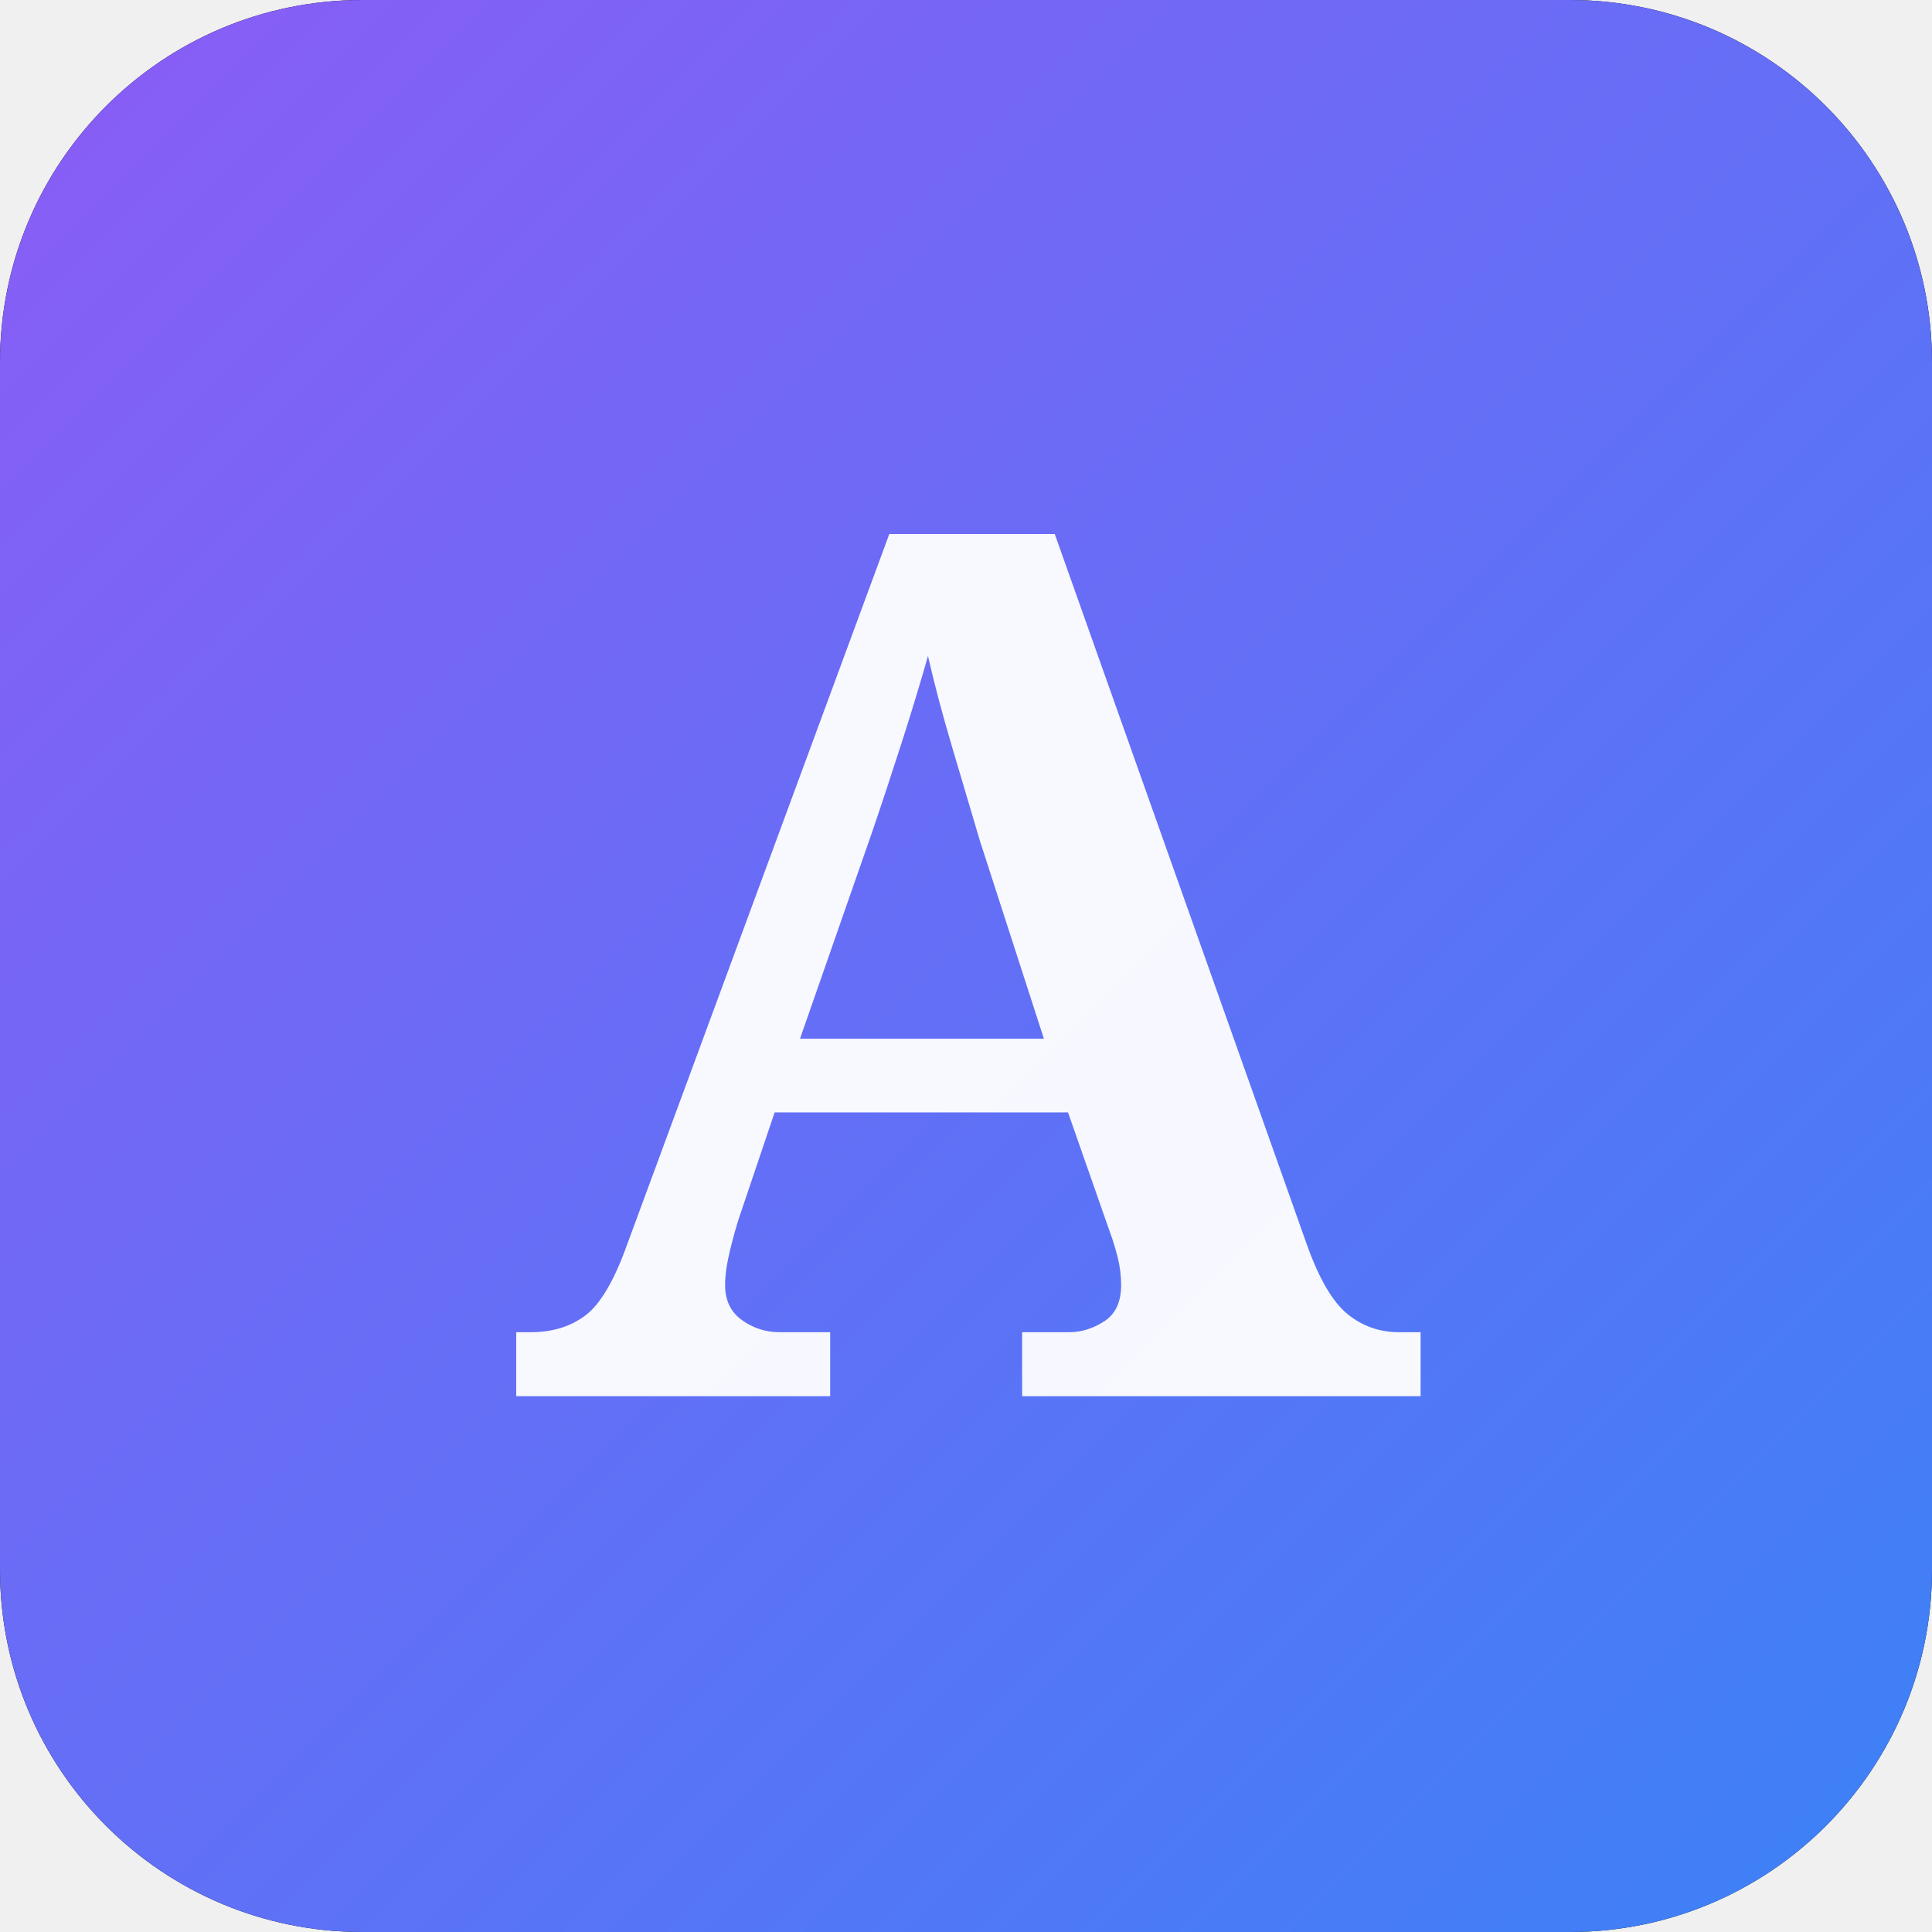
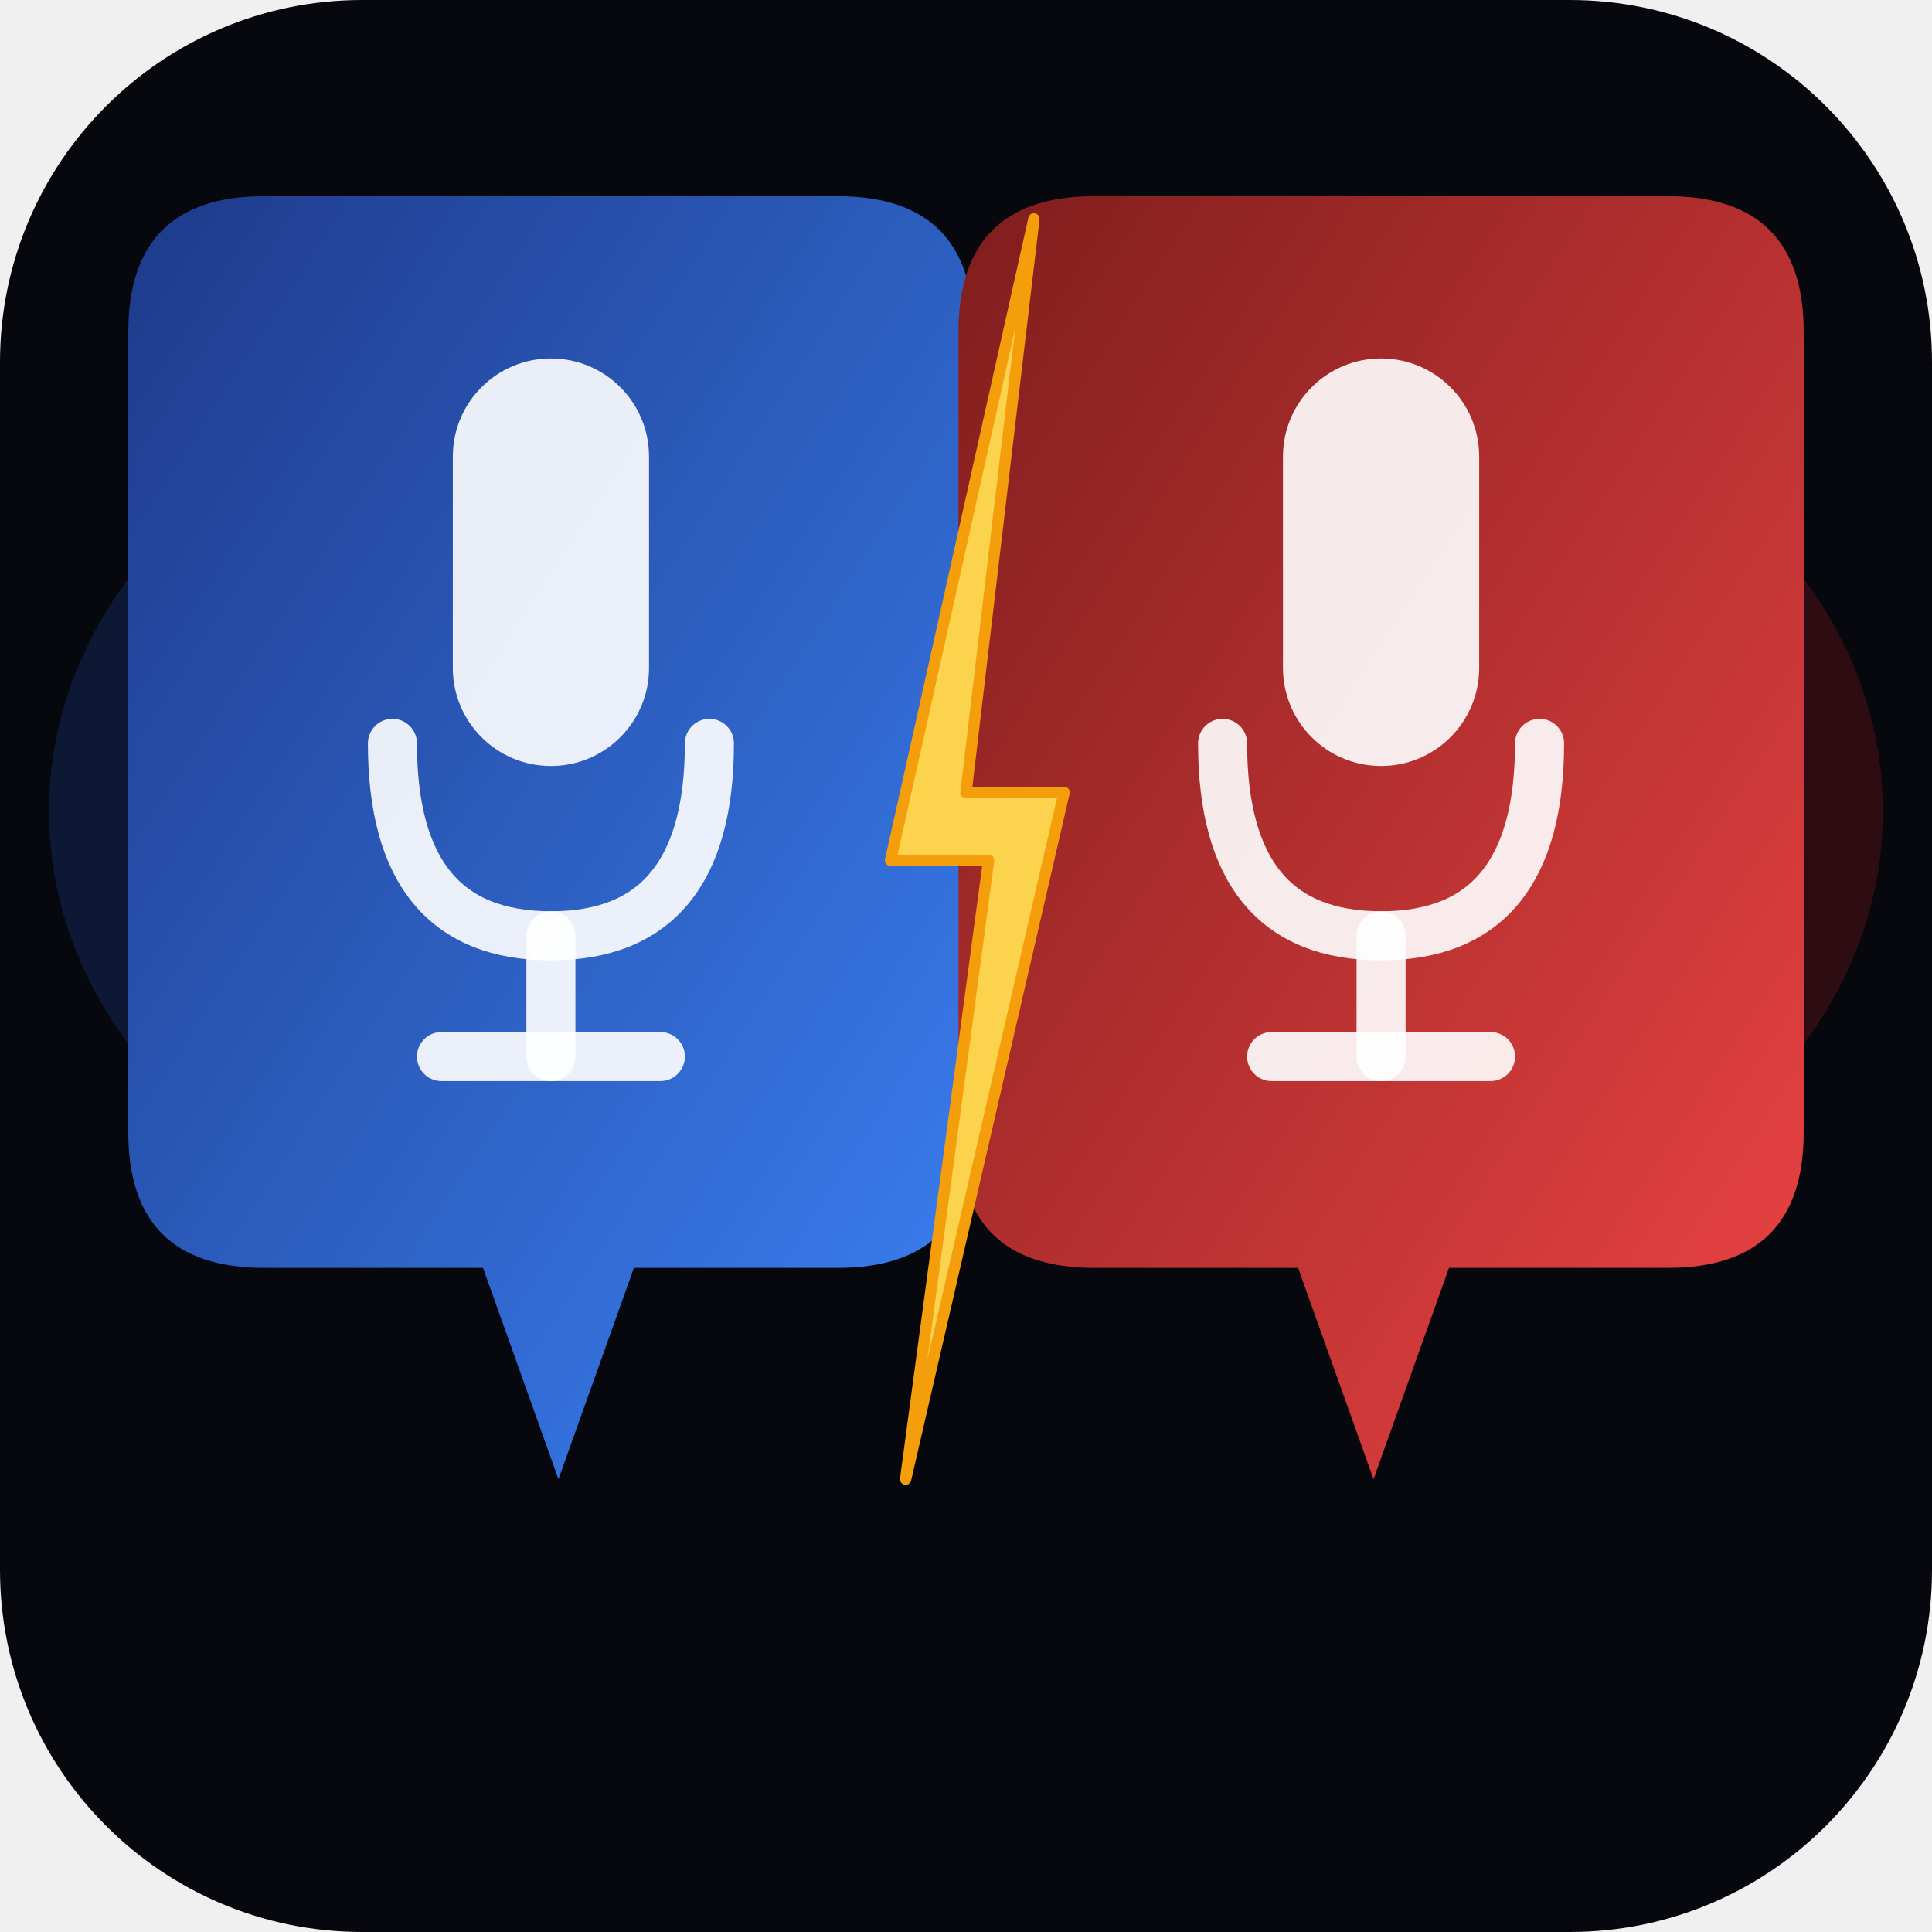
<svg xmlns="http://www.w3.org/2000/svg" viewBox="0 0 512 512">
-   <rect width="512" height="512" rx="96" fill="#05050f" />
-   <rect width="512" height="512" rx="96" fill="url(#g)" />
  <defs>
-     <linearGradient id="g" x1="0" y1="0" x2="1" y2="1">
-       <stop offset="0%" stop-color="#8b5cf6" />
+     <linearGradient id="lBub" x1="0%" y1="0%" x2="100%" y2="100%">
+       <stop offset="0%" stop-color="#1e3a8a" />
      <stop offset="100%" stop-color="#3b82f6" />
    </linearGradient>
+     <linearGradient id="rBub" x1="0%" y1="0%" x2="100%" y2="100%">
+       <stop offset="0%" stop-color="#7f1d1d" />
+       <stop offset="100%" stop-color="#ef4444" />
+     </linearGradient>
  </defs>
-   <text x="256" y="370" font-family="Georgia,serif" font-size="320" font-weight="900" fill="#ffffff" text-anchor="middle" opacity="0.95">A</text>
+   <rect width="512" height="512" rx="96" fill="#07070e" />
+   <ellipse cx="148" cy="215" rx="135" ry="115" fill="#2563eb" opacity="0.18" />
+   <ellipse cx="364" cy="215" rx="135" ry="115" fill="#dc2626" opacity="0.18" />
+   <path d="M 70 52 L 222 52 Q 258 52 258 88 L 258 300 Q 258 336 222 336 L 168 336 L 148 392 L 128 336 L 70 336 Q 34 336 34 300 L 34 88 Q 34 52 70 52 Z" fill="url(#lBub)" />
+   <path d="M 254 88 Q 254 52 290 52 L 442 52 Q 478 52 478 88 L 478 300 Q 478 336 442 336 L 384 336 L 364 392 L 344 336 L 290 336 Q 254 336 254 300 Z" fill="url(#rBub)" />
+   <rect x="120" y="95" width="52" height="108" rx="26" fill="rgba(255,255,255,0.9)" />
+   <path d="M 104,197 Q 104,248 146,248 Q 188,248 188,197" fill="none" stroke="rgba(255,255,255,0.9)" stroke-width="13" stroke-linecap="round" />
+   <line x1="146" y1="248" x2="146" y2="280" stroke="rgba(255,255,255,0.9)" stroke-width="13" stroke-linecap="round" />
+   <line x1="117" y1="280" x2="175" y2="280" stroke="rgba(255,255,255,0.9)" stroke-width="13" stroke-linecap="round" />
+   <rect x="340" y="95" width="52" height="108" rx="26" fill="rgba(255,255,255,0.9)" />
+   <path d="M 324,197 Q 324,248 366,248 Q 408,248 408,197" fill="none" stroke="rgba(255,255,255,0.9)" stroke-width="13" stroke-linecap="round" />
+   <line x1="366" y1="248" x2="366" y2="280" stroke="rgba(255,255,255,0.9)" stroke-width="13" stroke-linecap="round" />
+   <line x1="337" y1="280" x2="395" y2="280" stroke="rgba(255,255,255,0.9)" stroke-width="13" stroke-linecap="round" />
+   <path d="M 274 58 L 236 228 L 262 228 L 240 392 L 282 210 L 256 210 Z" fill="#fcd34d" stroke="#f59e0b" stroke-width="3" stroke-linejoin="round" />
</svg>
